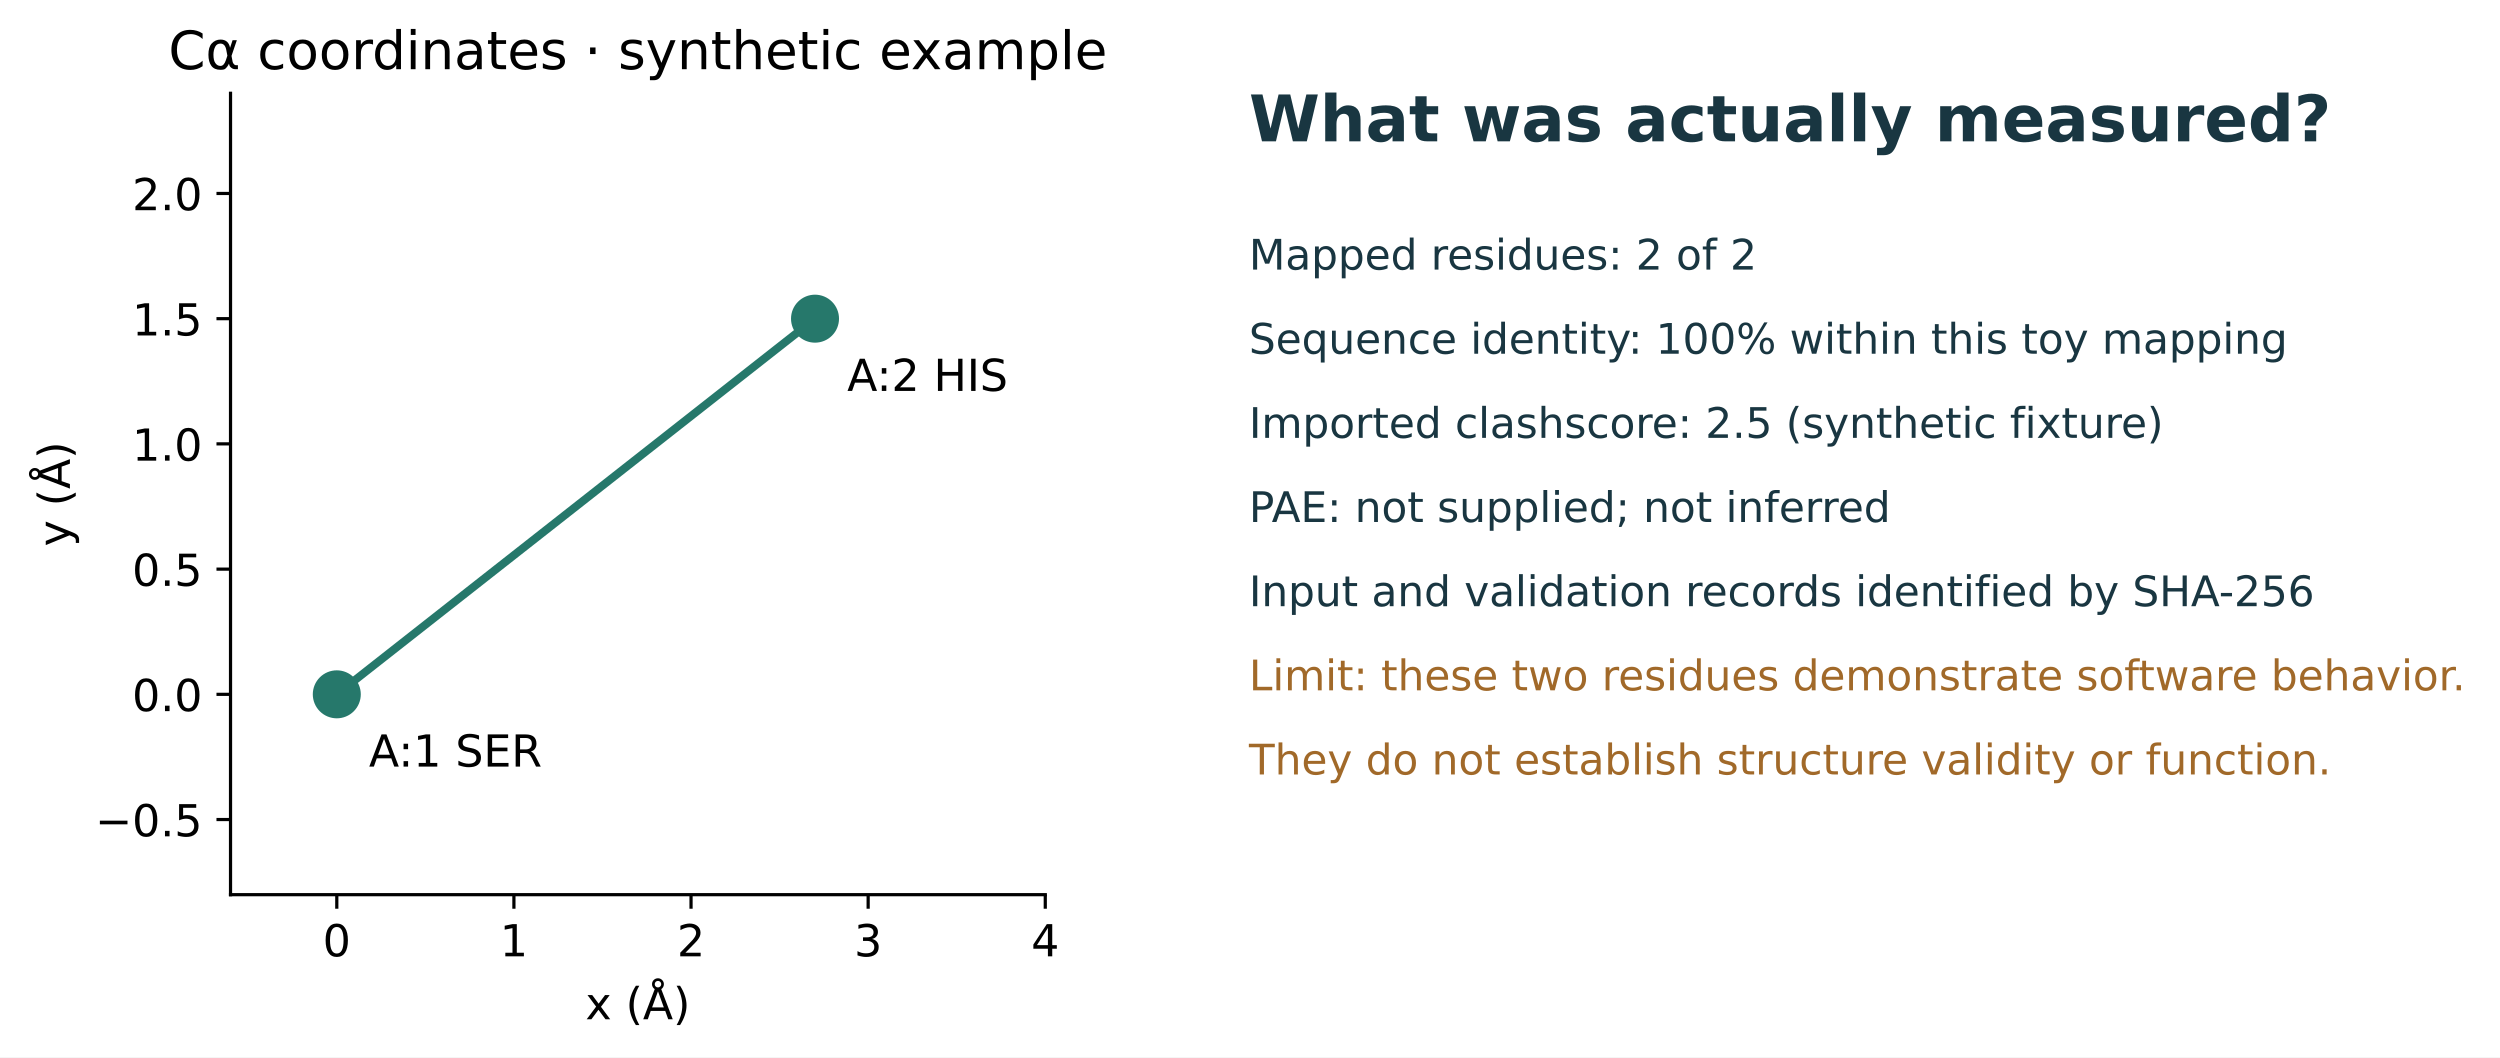
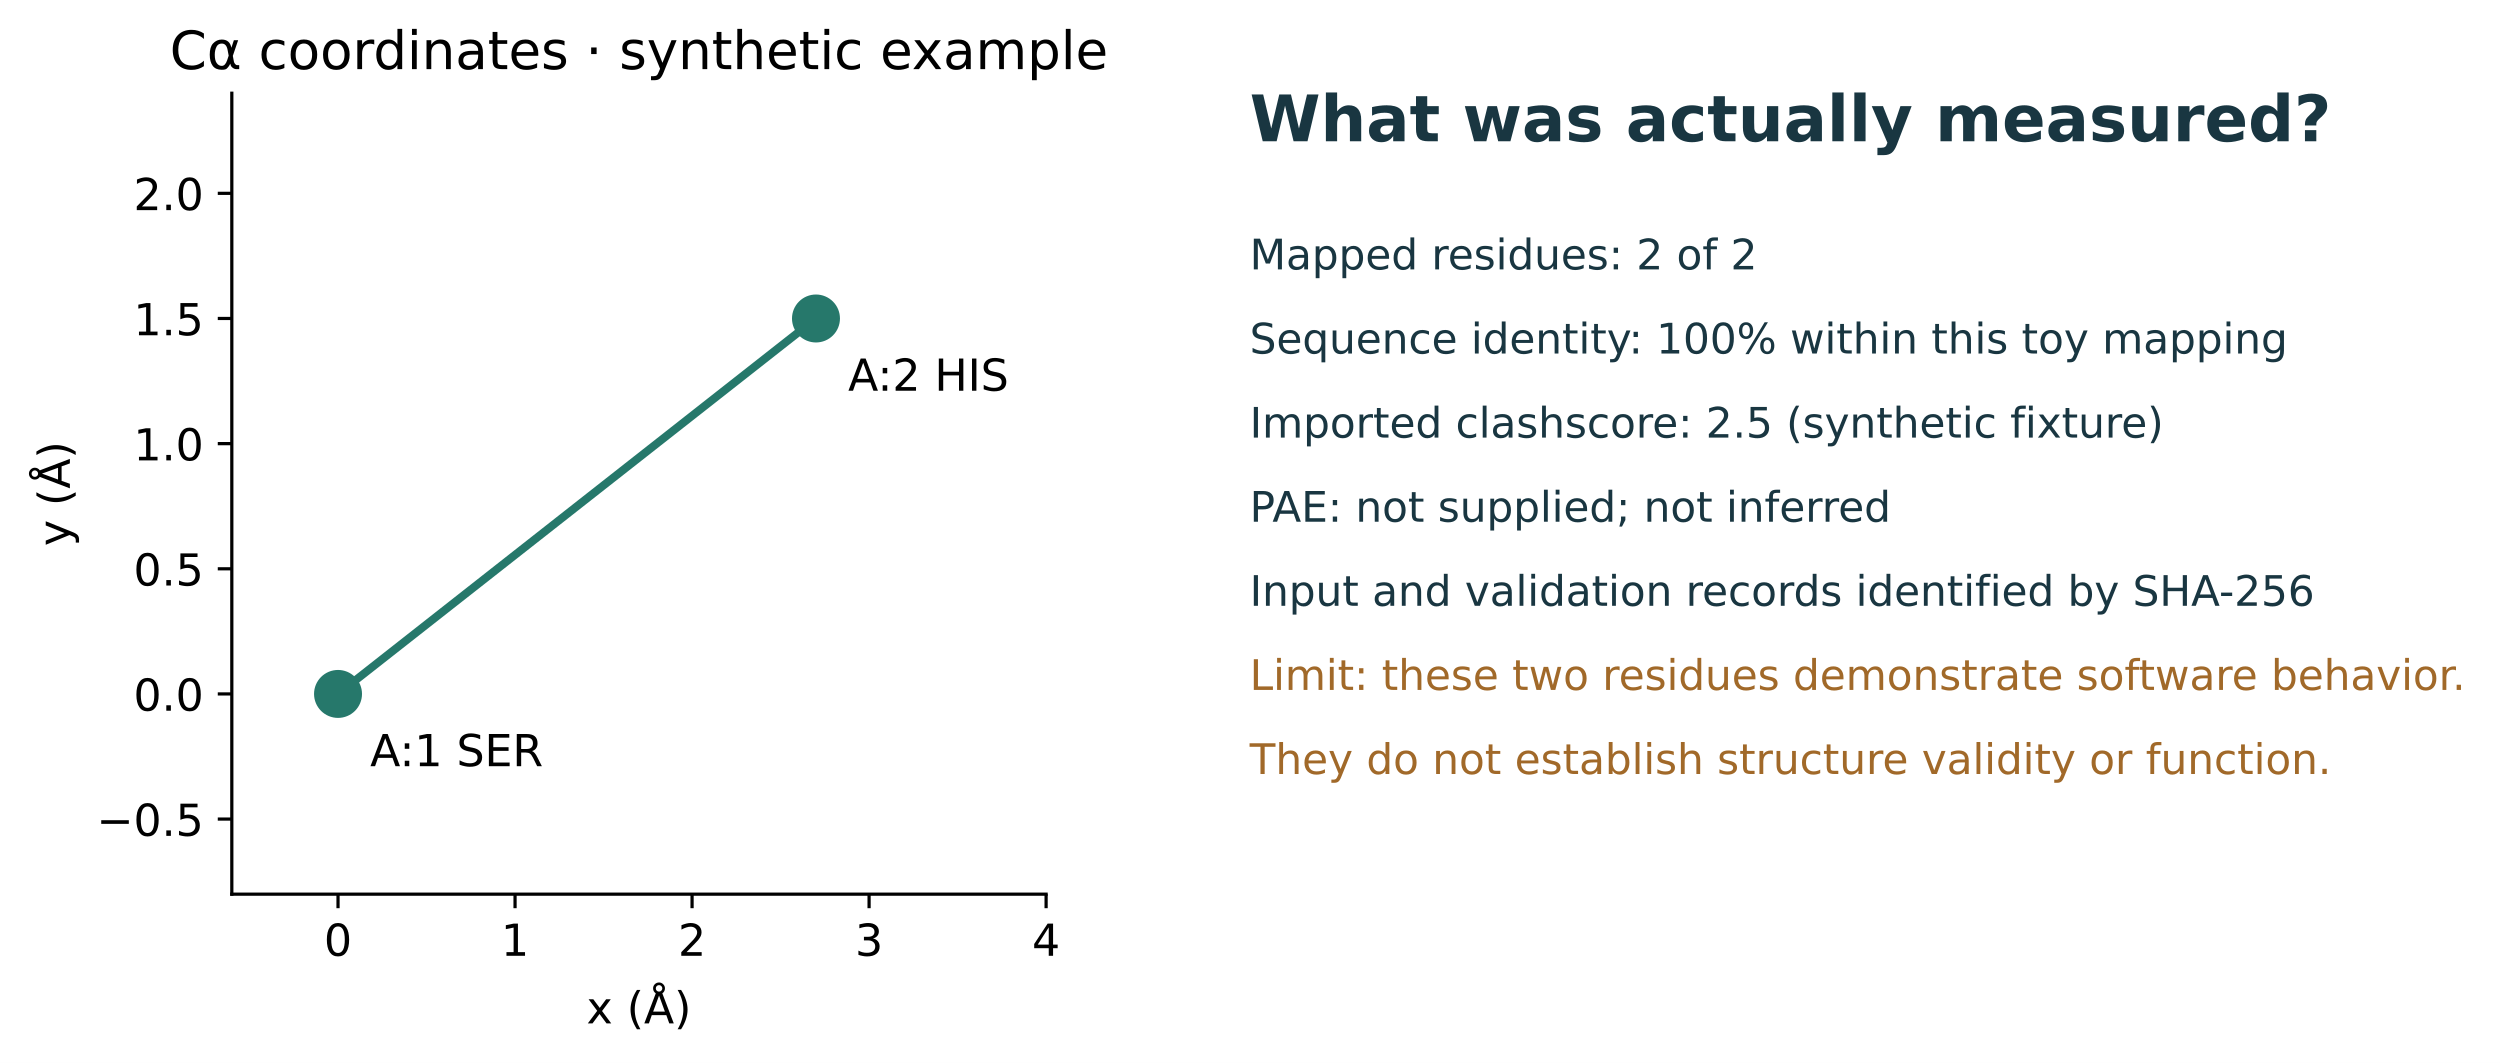
- <svg xmlns="http://www.w3.org/2000/svg" xmlns:xlink="http://www.w3.org/1999/xlink" width="622.61pt" height="263.322pt" viewBox="0 0 622.61 263.322" version="1.1">
+ <svg xmlns="http://www.w3.org/2000/svg" xmlns:xlink="http://www.w3.org/1999/xlink" width="622.965pt" height="264.868pt" viewBox="0 0 622.965 264.868" version="1.1">
  <defs>
    <style type="text/css">*{stroke-linejoin: round; stroke-linecap: butt}</style>
  </defs>
  <g id="figure_1">
    <g id="patch_1">
-       <path d="M 0 263.322 L 622.61 263.322 L 622.61 0 L 0 0 z " style="fill: #ffffff" />
+       <path d="M 0 264.868 L 622.965 264.868 L 622.965 0 L 0 0 z " style="fill: #ffffff" />
    </g>
    <g id="axes_1">
      <g id="patch_2">
-         <path d="M 57.41 222.814 L 260.319 222.814 L 260.319 23.23 L 57.41 23.23 z " style="fill: #ffffff" />
+         <path d="M 57.765 222.814 L 260.674 222.814 L 260.674 23.23 L 57.765 23.23 z " style="fill: #ffffff" />
      </g>
      <g id="PathCollection_1">
        <defs>
-           <path id="m119f586b1b" d="M 0 5.477 C 1.453 5.477 2.846 4.9 3.873 3.873 C 4.9 2.846 5.477 1.453 5.477 0 C 5.477 -1.453 4.9 -2.846 3.873 -3.873 C 2.846 -4.9 1.453 -5.477 0 -5.477 C -1.453 -5.477 -2.846 -4.9 -3.873 -3.873 C -4.9 -2.846 -5.477 -1.453 -5.477 0 C -5.477 1.453 -4.9 2.846 -3.873 3.873 C -2.846 4.9 -1.453 5.477 0 5.477 z " style="stroke: #26786b" />
+           <path id="m613d8864cf" d="M 0 5.477 C 1.453 5.477 2.846 4.9 3.873 3.873 C 4.9 2.846 5.477 1.453 5.477 0 C 5.477 -1.453 4.9 -2.846 3.873 -3.873 C 2.846 -4.9 1.453 -5.477 0 -5.477 C -1.453 -5.477 -2.846 -4.9 -3.873 -3.873 C -4.9 -2.846 -5.477 -1.453 -5.477 0 C -5.477 1.453 -4.9 2.846 -3.873 3.873 C -2.846 4.9 -1.453 5.477 0 5.477 z " style="stroke: #26786b" />
        </defs>
-         <g clip-path="url(#p9b29b92f66)">
-           <use xlink:href="#m119f586b1b" x="83.876" y="172.918" style="fill: #26786b; stroke: #26786b" />
+         <g clip-path="url(#p18e170a8c7)">
+           <use xlink:href="#m613d8864cf" x="84.231" y="172.918" style="fill: #26786b; stroke: #26786b" />
        </g>
      </g>
      <g id="PathCollection_2">
-         <g clip-path="url(#p9b29b92f66)">
-           <use xlink:href="#m119f586b1b" x="202.975" y="79.363" style="fill: #26786b; stroke: #26786b" />
+         <g clip-path="url(#p18e170a8c7)">
+           <use xlink:href="#m613d8864cf" x="203.33" y="79.363" style="fill: #26786b; stroke: #26786b" />
        </g>
      </g>
      <g id="matplotlib.axis_1">
        <g id="xtick_1">
          <g id="line2d_1">
            <defs>
-               <path id="me77e8c984c" d="M 0 0 L 0 3.5 " style="stroke: #000000; stroke-width: 0.8" />
+               <path id="m4f1b609c59" d="M 0 0 L 0 3.5 " style="stroke: #000000; stroke-width: 0.8" />
            </defs>
            <g>
-               <use xlink:href="#me77e8c984c" x="83.876" y="222.814" style="stroke: #000000; stroke-width: 0.8" />
+               <use xlink:href="#m4f1b609c59" x="84.231" y="222.814" style="stroke: #000000; stroke-width: 0.8" />
            </g>
          </g>
          <g id="text_1">
-             <text style="font-size: 11px; font-family: 'DejaVu Sans'; text-anchor: middle" x="83.876" y="238.172" transform="rotate(-0 83.87625 238.1722)">0</text>
+             <text style="font-size: 11px; font-family: 'DejaVu Sans'; text-anchor: middle" x="84.231" y="238.171" transform="rotate(-0 84.23117 238.1714)">0</text>
          </g>
        </g>
        <g id="xtick_2">
          <g id="line2d_2">
            <g>
-               <use xlink:href="#me77e8c984c" x="127.987" y="222.814" style="stroke: #000000; stroke-width: 0.8" />
+               <use xlink:href="#m4f1b609c59" x="128.342" y="222.814" style="stroke: #000000; stroke-width: 0.8" />
            </g>
          </g>
          <g id="text_2">
-             <text style="font-size: 11px; font-family: 'DejaVu Sans'; text-anchor: middle" x="127.987" y="238.172" transform="rotate(-0 127.9869 238.1722)">1</text>
+             <text style="font-size: 11px; font-family: 'DejaVu Sans'; text-anchor: middle" x="128.342" y="238.171" transform="rotate(-0 128.3418 238.1714)">1</text>
          </g>
        </g>
        <g id="xtick_3">
          <g id="line2d_3">
            <g>
-               <use xlink:href="#me77e8c984c" x="172.098" y="222.814" style="stroke: #000000; stroke-width: 0.8" />
+               <use xlink:href="#m4f1b609c59" x="172.453" y="222.814" style="stroke: #000000; stroke-width: 0.8" />
            </g>
          </g>
          <g id="text_3">
-             <text style="font-size: 11px; font-family: 'DejaVu Sans'; text-anchor: middle" x="172.098" y="238.172" transform="rotate(-0 172.0976 238.1722)">2</text>
+             <text style="font-size: 11px; font-family: 'DejaVu Sans'; text-anchor: middle" x="172.453" y="238.171" transform="rotate(-0 172.4525 238.1714)">2</text>
          </g>
        </g>
        <g id="xtick_4">
          <g id="line2d_4">
            <g>
-               <use xlink:href="#me77e8c984c" x="216.208" y="222.814" style="stroke: #000000; stroke-width: 0.8" />
+               <use xlink:href="#m4f1b609c59" x="216.563" y="222.814" style="stroke: #000000; stroke-width: 0.8" />
            </g>
          </g>
          <g id="text_4">
-             <text style="font-size: 11px; font-family: 'DejaVu Sans'; text-anchor: middle" x="216.208" y="238.172" transform="rotate(-0 216.2083 238.1722)">3</text>
+             <text style="font-size: 11px; font-family: 'DejaVu Sans'; text-anchor: middle" x="216.563" y="238.171" transform="rotate(-0 216.5632 238.1714)">3</text>
          </g>
        </g>
        <g id="xtick_5">
          <g id="line2d_5">
            <g>
-               <use xlink:href="#me77e8c984c" x="260.319" y="222.814" style="stroke: #000000; stroke-width: 0.8" />
+               <use xlink:href="#m4f1b609c59" x="260.674" y="222.814" style="stroke: #000000; stroke-width: 0.8" />
            </g>
          </g>
          <g id="text_5">
-             <text style="font-size: 11px; font-family: 'DejaVu Sans'; text-anchor: middle" x="260.319" y="238.172" transform="rotate(-0 260.3189 238.1722)">4</text>
+             <text style="font-size: 11px; font-family: 'DejaVu Sans'; text-anchor: middle" x="260.674" y="238.171" transform="rotate(-0 260.6739 238.1714)">4</text>
          </g>
        </g>
        <g id="text_6">
-           <text style="font-size: 11px; font-family: 'DejaVu Sans'; text-anchor: middle" x="158.864" y="253.834" transform="rotate(-0 158.8644 253.8339)">x (Å)</text>
+           <text style="font-size: 11px; font-family: 'DejaVu Sans'; text-anchor: middle" x="159.219" y="255.025" transform="rotate(-0 159.2193 255.025)">x (Å)</text>
        </g>
      </g>
      <g id="matplotlib.axis_2">
        <g id="ytick_1">
          <g id="line2d_6">
            <defs>
-               <path id="mc9a2d0d99e" d="M 0 0 L -3.5 0 " style="stroke: #000000; stroke-width: 0.8" />
+               <path id="m9b629b60ad" d="M 0 0 L -3.5 0 " style="stroke: #000000; stroke-width: 0.8" />
            </defs>
            <g>
-               <use xlink:href="#mc9a2d0d99e" x="57.41" y="204.103" style="stroke: #000000; stroke-width: 0.8" />
+               <use xlink:href="#m9b629b60ad" x="57.765" y="204.103" style="stroke: #000000; stroke-width: 0.8" />
            </g>
          </g>
          <g id="text_7">
-             <text style="font-size: 11px; font-family: 'DejaVu Sans'; text-anchor: end" x="50.41" y="208.282" transform="rotate(-0 50.40984 208.2821)">−0.5</text>
+             <text style="font-size: 11px; font-family: 'DejaVu Sans'; text-anchor: end" x="50.765" y="208.282" transform="rotate(-0 50.76477 208.2816)">−0.5</text>
          </g>
        </g>
        <g id="ytick_2">
          <g id="line2d_7">
            <g>
-               <use xlink:href="#mc9a2d0d99e" x="57.41" y="172.918" style="stroke: #000000; stroke-width: 0.8" />
+               <use xlink:href="#m9b629b60ad" x="57.765" y="172.918" style="stroke: #000000; stroke-width: 0.8" />
            </g>
          </g>
          <g id="text_8">
-             <text style="font-size: 11px; font-family: 'DejaVu Sans'; text-anchor: end" x="50.41" y="177.097" transform="rotate(-0 50.40984 177.0971)">0.0</text>
+             <text style="font-size: 11px; font-family: 'DejaVu Sans'; text-anchor: end" x="50.765" y="177.097" transform="rotate(-0 50.76477 177.0966)">0.0</text>
          </g>
        </g>
        <g id="ytick_3">
          <g id="line2d_8">
            <g>
-               <use xlink:href="#mc9a2d0d99e" x="57.41" y="141.733" style="stroke: #000000; stroke-width: 0.8" />
+               <use xlink:href="#m9b629b60ad" x="57.765" y="141.733" style="stroke: #000000; stroke-width: 0.8" />
            </g>
          </g>
          <g id="text_9">
-             <text style="font-size: 11px; font-family: 'DejaVu Sans'; text-anchor: end" x="50.41" y="145.912" transform="rotate(-0 50.40984 145.9121)">0.5</text>
+             <text style="font-size: 11px; font-family: 'DejaVu Sans'; text-anchor: end" x="50.765" y="145.912" transform="rotate(-0 50.76477 145.9116)">0.5</text>
          </g>
        </g>
        <g id="ytick_4">
          <g id="line2d_9">
            <g>
-               <use xlink:href="#mc9a2d0d99e" x="57.41" y="110.548" style="stroke: #000000; stroke-width: 0.8" />
+               <use xlink:href="#m9b629b60ad" x="57.765" y="110.548" style="stroke: #000000; stroke-width: 0.8" />
            </g>
          </g>
          <g id="text_10">
-             <text style="font-size: 11px; font-family: 'DejaVu Sans'; text-anchor: end" x="50.41" y="114.727" transform="rotate(-0 50.40984 114.7271)">1.0</text>
+             <text style="font-size: 11px; font-family: 'DejaVu Sans'; text-anchor: end" x="50.765" y="114.727" transform="rotate(-0 50.76477 114.7266)">1.0</text>
          </g>
        </g>
        <g id="ytick_5">
          <g id="line2d_10">
            <g>
-               <use xlink:href="#mc9a2d0d99e" x="57.41" y="79.363" style="stroke: #000000; stroke-width: 0.8" />
+               <use xlink:href="#m9b629b60ad" x="57.765" y="79.363" style="stroke: #000000; stroke-width: 0.8" />
            </g>
          </g>
          <g id="text_11">
-             <text style="font-size: 11px; font-family: 'DejaVu Sans'; text-anchor: end" x="50.41" y="83.542" transform="rotate(-0 50.40984 83.54208)">1.5</text>
+             <text style="font-size: 11px; font-family: 'DejaVu Sans'; text-anchor: end" x="50.765" y="83.542" transform="rotate(-0 50.76477 83.54165)">1.5</text>
          </g>
        </g>
        <g id="ytick_6">
          <g id="line2d_11">
            <g>
-               <use xlink:href="#mc9a2d0d99e" x="57.41" y="48.178" style="stroke: #000000; stroke-width: 0.8" />
+               <use xlink:href="#m9b629b60ad" x="57.765" y="48.178" style="stroke: #000000; stroke-width: 0.8" />
            </g>
          </g>
          <g id="text_12">
-             <text style="font-size: 11px; font-family: 'DejaVu Sans'; text-anchor: end" x="50.41" y="52.357" transform="rotate(-0 50.40984 52.35708)">2.0</text>
+             <text style="font-size: 11px; font-family: 'DejaVu Sans'; text-anchor: end" x="50.765" y="52.357" transform="rotate(-0 50.76477 52.35665)">2.0</text>
          </g>
        </g>
        <g id="text_13">
          <text style="font-size: 11px; font-family: 'DejaVu Sans'; text-anchor: middle" x="17.411" y="123.022" transform="rotate(-90 17.41109 123.0219)">y (Å)</text>
        </g>
      </g>
      <g id="line2d_12">
-         <path d="M 83.876 172.918 L 202.975 79.363 " clip-path="url(#p9b29b92f66)" style="fill: none; stroke: #26786b; stroke-width: 2; stroke-linecap: square" />
+         <path d="M 84.231 172.918 L 203.33 79.363 " clip-path="url(#p18e170a8c7)" style="fill: none; stroke: #26786b; stroke-width: 2; stroke-linecap: square" />
      </g>
      <g id="patch_3">
-         <path d="M 57.41 222.814 L 57.41 23.23 " style="fill: none; stroke: #000000; stroke-width: 0.8; stroke-linejoin: miter; stroke-linecap: square" />
+         <path d="M 57.765 222.814 L 57.765 23.23 " style="fill: none; stroke: #000000; stroke-width: 0.8; stroke-linejoin: miter; stroke-linecap: square" />
      </g>
      <g id="patch_4">
-         <path d="M 57.41 222.814 L 260.319 222.814 " style="fill: none; stroke: #000000; stroke-width: 0.8; stroke-linejoin: miter; stroke-linecap: square" />
+         <path d="M 57.765 222.814 L 260.674 222.814 " style="fill: none; stroke: #000000; stroke-width: 0.8; stroke-linejoin: miter; stroke-linecap: square" />
      </g>
      <g id="text_14">
-         <text style="font-size: 11px; font-family: 'DejaVu Sans'; text-anchor: start" x="91.876" y="190.918" transform="rotate(-0 91.87625 190.9179)">A:1 SER</text>
+         <text style="font-size: 11px; font-family: 'DejaVu Sans'; text-anchor: start" x="92.231" y="190.918" transform="rotate(-0 92.23117 190.9179)">A:1 SER</text>
      </g>
      <g id="text_15">
-         <text style="font-size: 11px; font-family: 'DejaVu Sans'; text-anchor: start" x="210.975" y="97.363" transform="rotate(-0 210.9751 97.36294)">A:2 HIS</text>
+         <text style="font-size: 11px; font-family: 'DejaVu Sans'; text-anchor: start" x="211.33" y="97.363" transform="rotate(-0 211.33 97.36294)">A:2 HIS</text>
      </g>
      <g id="text_16">
-         <text style="font-size: 13.2px; font-family: 'DejaVu Sans'; text-anchor: middle" x="158.864" y="17.23" transform="rotate(-0 158.8644 17.22994)">Cα coordinates · synthetic example</text>
+         <text style="font-size: 13.2px; font-family: 'DejaVu Sans'; text-anchor: middle" x="159.219" y="17.23" transform="rotate(-0 159.2193 17.22994)">Cα coordinates · synthetic example</text>
      </g>
    </g>
    <g id="axes_2">
      <g id="text_17">
-         <text style="font-weight: 700; font-size: 16px; font-family: 'DejaVu Sans'; text-anchor: start; fill: #193641" x="311.046" y="35.205" transform="rotate(-0 311.0462 35.20498)">What was actually measured?</text>
+         <text style="font-weight: 700; font-size: 16px; font-family: 'DejaVu Sans'; text-anchor: start; fill: #193641" x="311.401" y="35.205" transform="rotate(-0 311.4011 35.20498)">What was actually measured?</text>
      </g>
      <g id="text_18">
-         <text style="font-size: 10.5px; font-family: 'DejaVu Sans'; text-anchor: start; fill: #193641" x="311.046" y="67.138" transform="rotate(-0 311.0462 67.13842)">Mapped residues: 2 of 2</text>
+         <text style="font-size: 10.5px; font-family: 'DejaVu Sans'; text-anchor: start; fill: #193641" x="311.401" y="67.138" transform="rotate(-0 311.4011 67.13842)">Mapped residues: 2 of 2</text>
      </g>
      <g id="text_19">
-         <text style="font-size: 10.5px; font-family: 'DejaVu Sans'; text-anchor: start; fill: #193641" x="311.046" y="88.095" transform="rotate(-0 311.0462 88.09474)">Sequence identity: 100% within this toy mapping</text>
+         <text style="font-size: 10.5px; font-family: 'DejaVu Sans'; text-anchor: start; fill: #193641" x="311.401" y="88.095" transform="rotate(-0 311.4011 88.09474)">Sequence identity: 100% within this toy mapping</text>
      </g>
      <g id="text_20">
-         <text style="font-size: 10.5px; font-family: 'DejaVu Sans'; text-anchor: start; fill: #193641" x="311.046" y="109.051" transform="rotate(-0 311.0462 109.0511)">Imported clashscore: 2.5 (synthetic fixture)</text>
+         <text style="font-size: 10.5px; font-family: 'DejaVu Sans'; text-anchor: start; fill: #193641" x="311.401" y="109.051" transform="rotate(-0 311.4011 109.0511)">Imported clashscore: 2.5 (synthetic fixture)</text>
      </g>
      <g id="text_21">
-         <text style="font-size: 10.5px; font-family: 'DejaVu Sans'; text-anchor: start; fill: #193641" x="311.046" y="130.007" transform="rotate(-0 311.0462 130.0074)">PAE: not supplied; not inferred</text>
+         <text style="font-size: 10.5px; font-family: 'DejaVu Sans'; text-anchor: start; fill: #193641" x="311.401" y="130.007" transform="rotate(-0 311.4011 130.0074)">PAE: not supplied; not inferred</text>
      </g>
      <g id="text_22">
-         <text style="font-size: 10.5px; font-family: 'DejaVu Sans'; text-anchor: start; fill: #193641" x="311.046" y="150.964" transform="rotate(-0 311.0462 150.9637)">Input and validation records identified by SHA-256</text>
+         <text style="font-size: 10.5px; font-family: 'DejaVu Sans'; text-anchor: start; fill: #193641" x="311.401" y="150.964" transform="rotate(-0 311.4011 150.9637)">Input and validation records identified by SHA-256</text>
      </g>
      <g id="text_23">
-         <text style="font-size: 10.5px; font-family: 'DejaVu Sans'; text-anchor: start; fill: #a16929" x="311.046" y="171.92" transform="rotate(-0 311.0462 171.92)">Limit: these two residues demonstrate software behavior.</text>
+         <text style="font-size: 10.5px; font-family: 'DejaVu Sans'; text-anchor: start; fill: #a16929" x="311.401" y="171.92" transform="rotate(-0 311.4011 171.92)">Limit: these two residues demonstrate software behavior.</text>
      </g>
      <g id="text_24">
-         <text style="font-size: 10.5px; font-family: 'DejaVu Sans'; text-anchor: start; fill: #a16929" x="311.046" y="192.876" transform="rotate(-0 311.0462 192.8763)">They do not establish structure validity or function.</text>
+         <text style="font-size: 10.5px; font-family: 'DejaVu Sans'; text-anchor: start; fill: #a16929" x="311.401" y="192.876" transform="rotate(-0 311.4011 192.8763)">They do not establish structure validity or function.</text>
      </g>
    </g>
  </g>
  <defs>
-     <clipPath id="p9b29b92f66">
-       <rect x="57.41" y="23.23" width="202.909" height="199.584" />
+     <clipPath id="p18e170a8c7">
+       <rect x="57.765" y="23.23" width="202.909" height="199.584" />
    </clipPath>
  </defs>
</svg>
